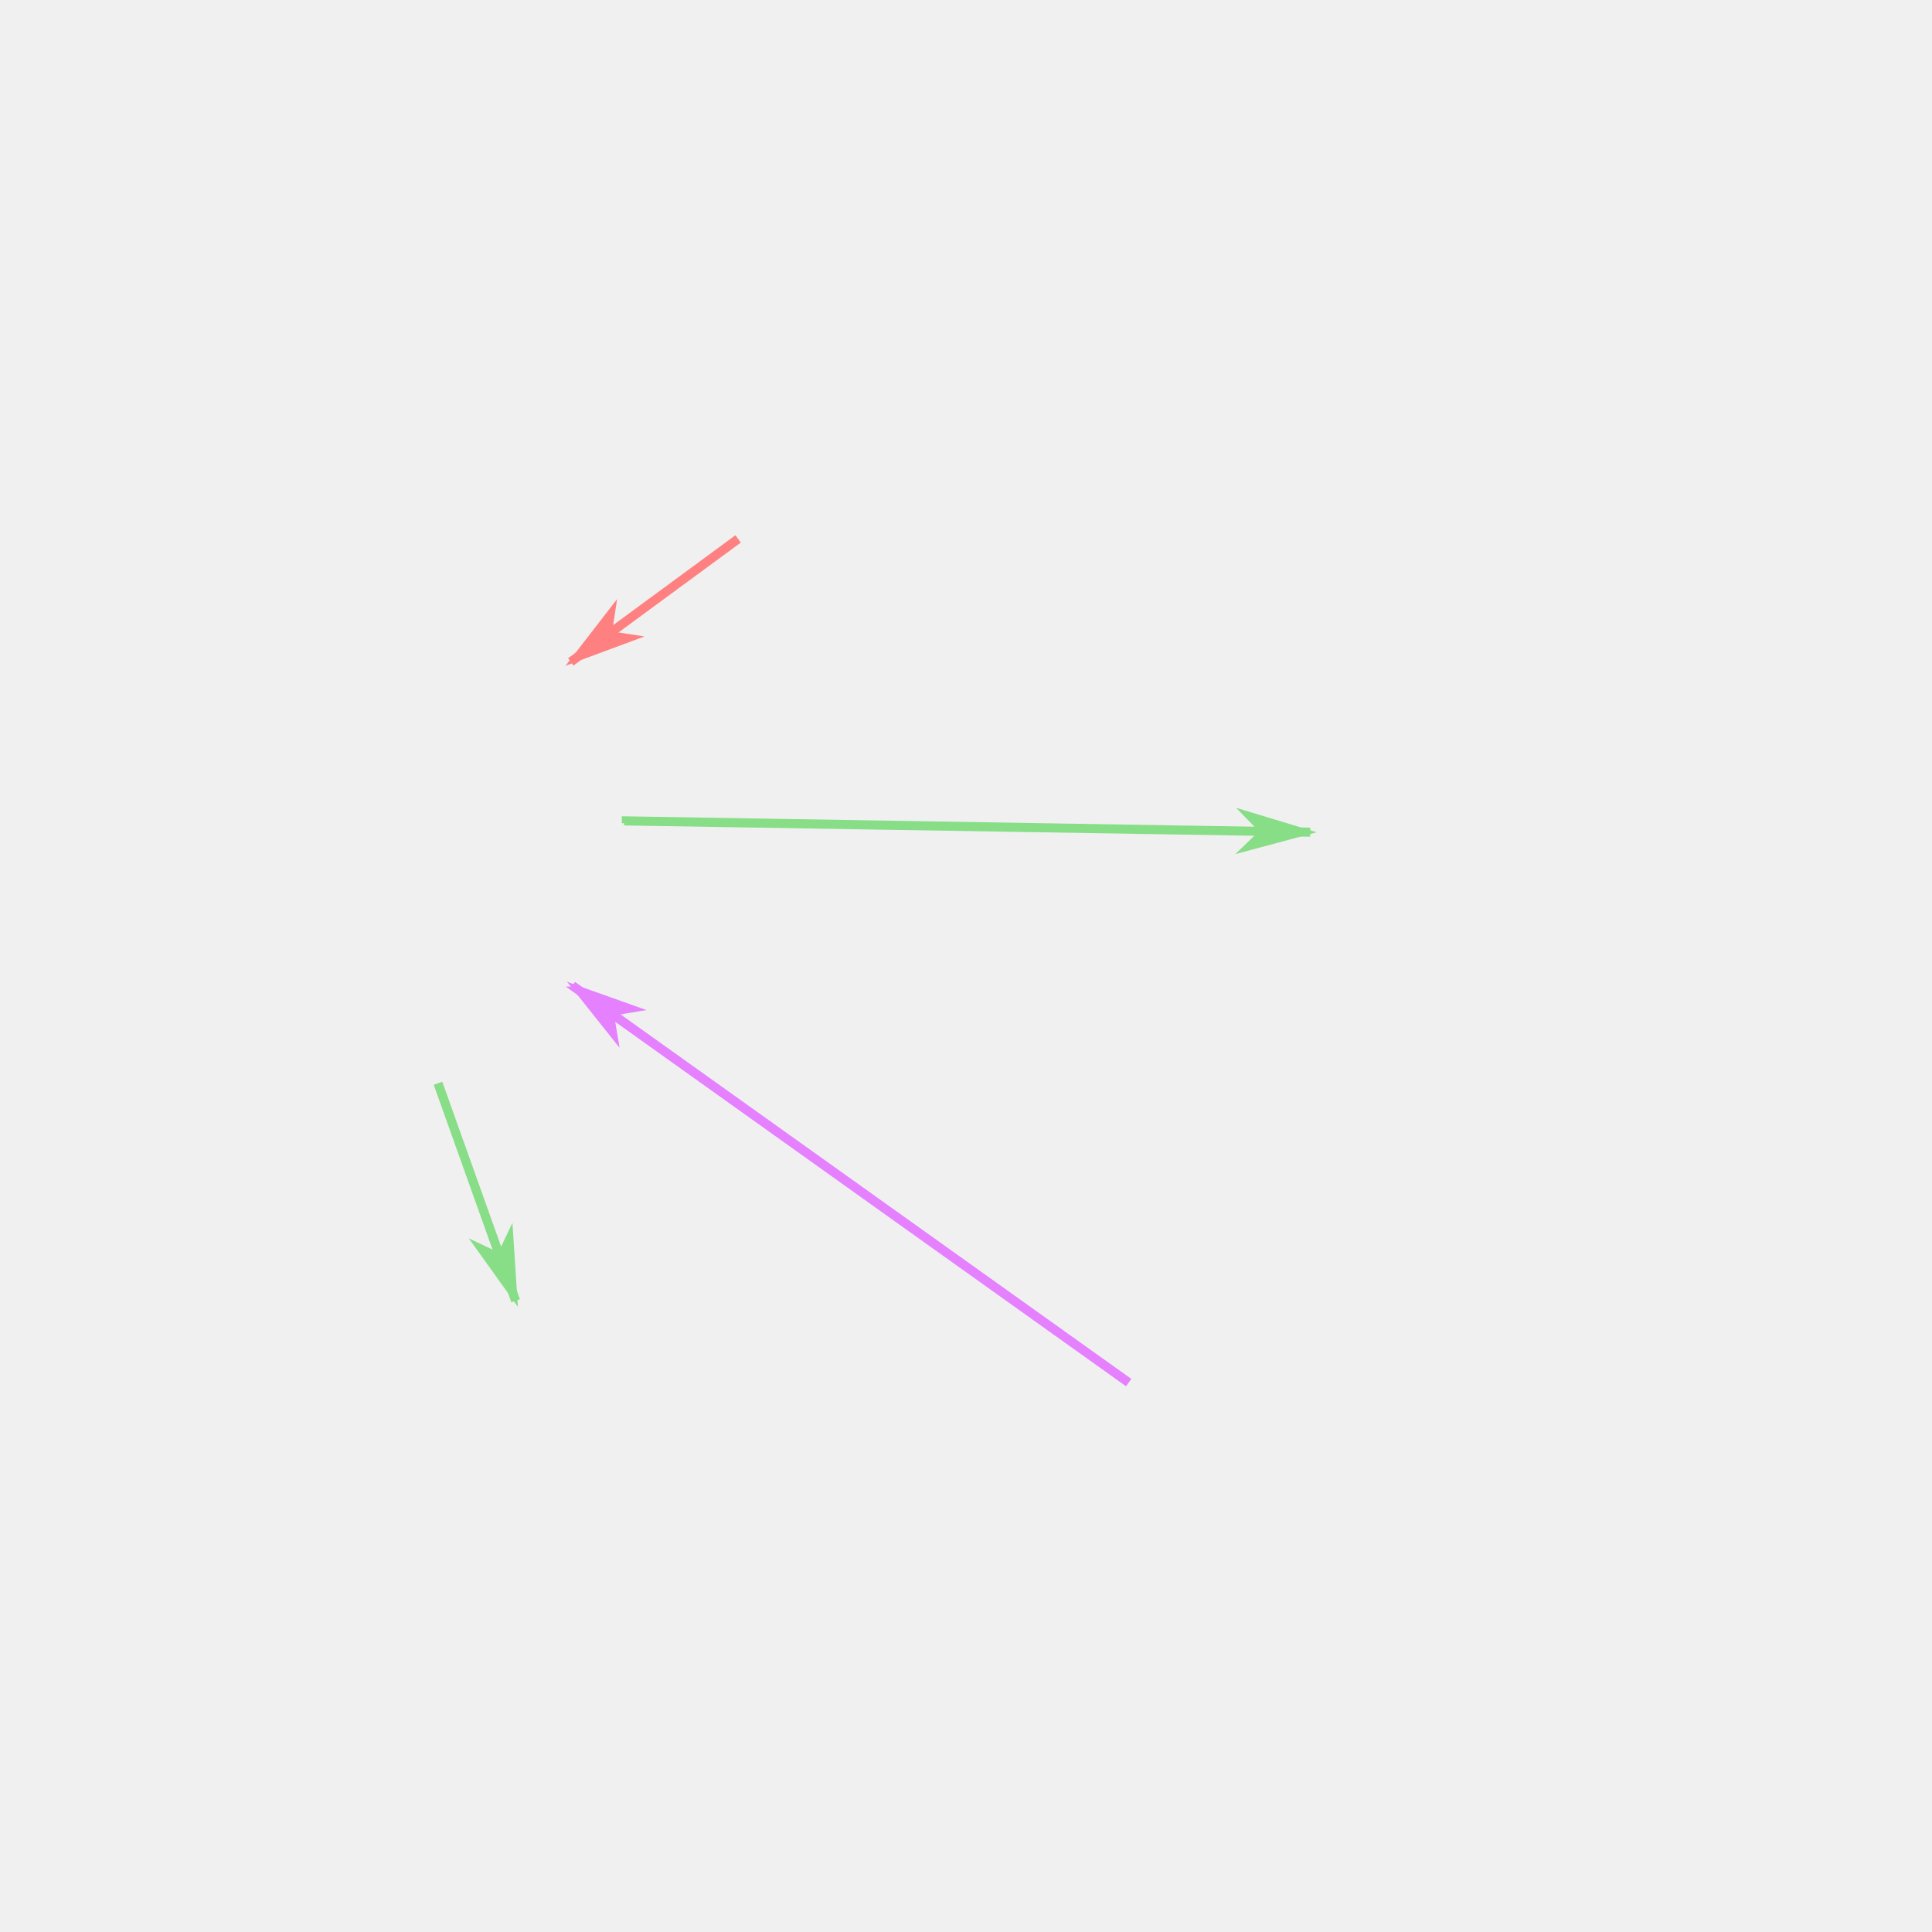
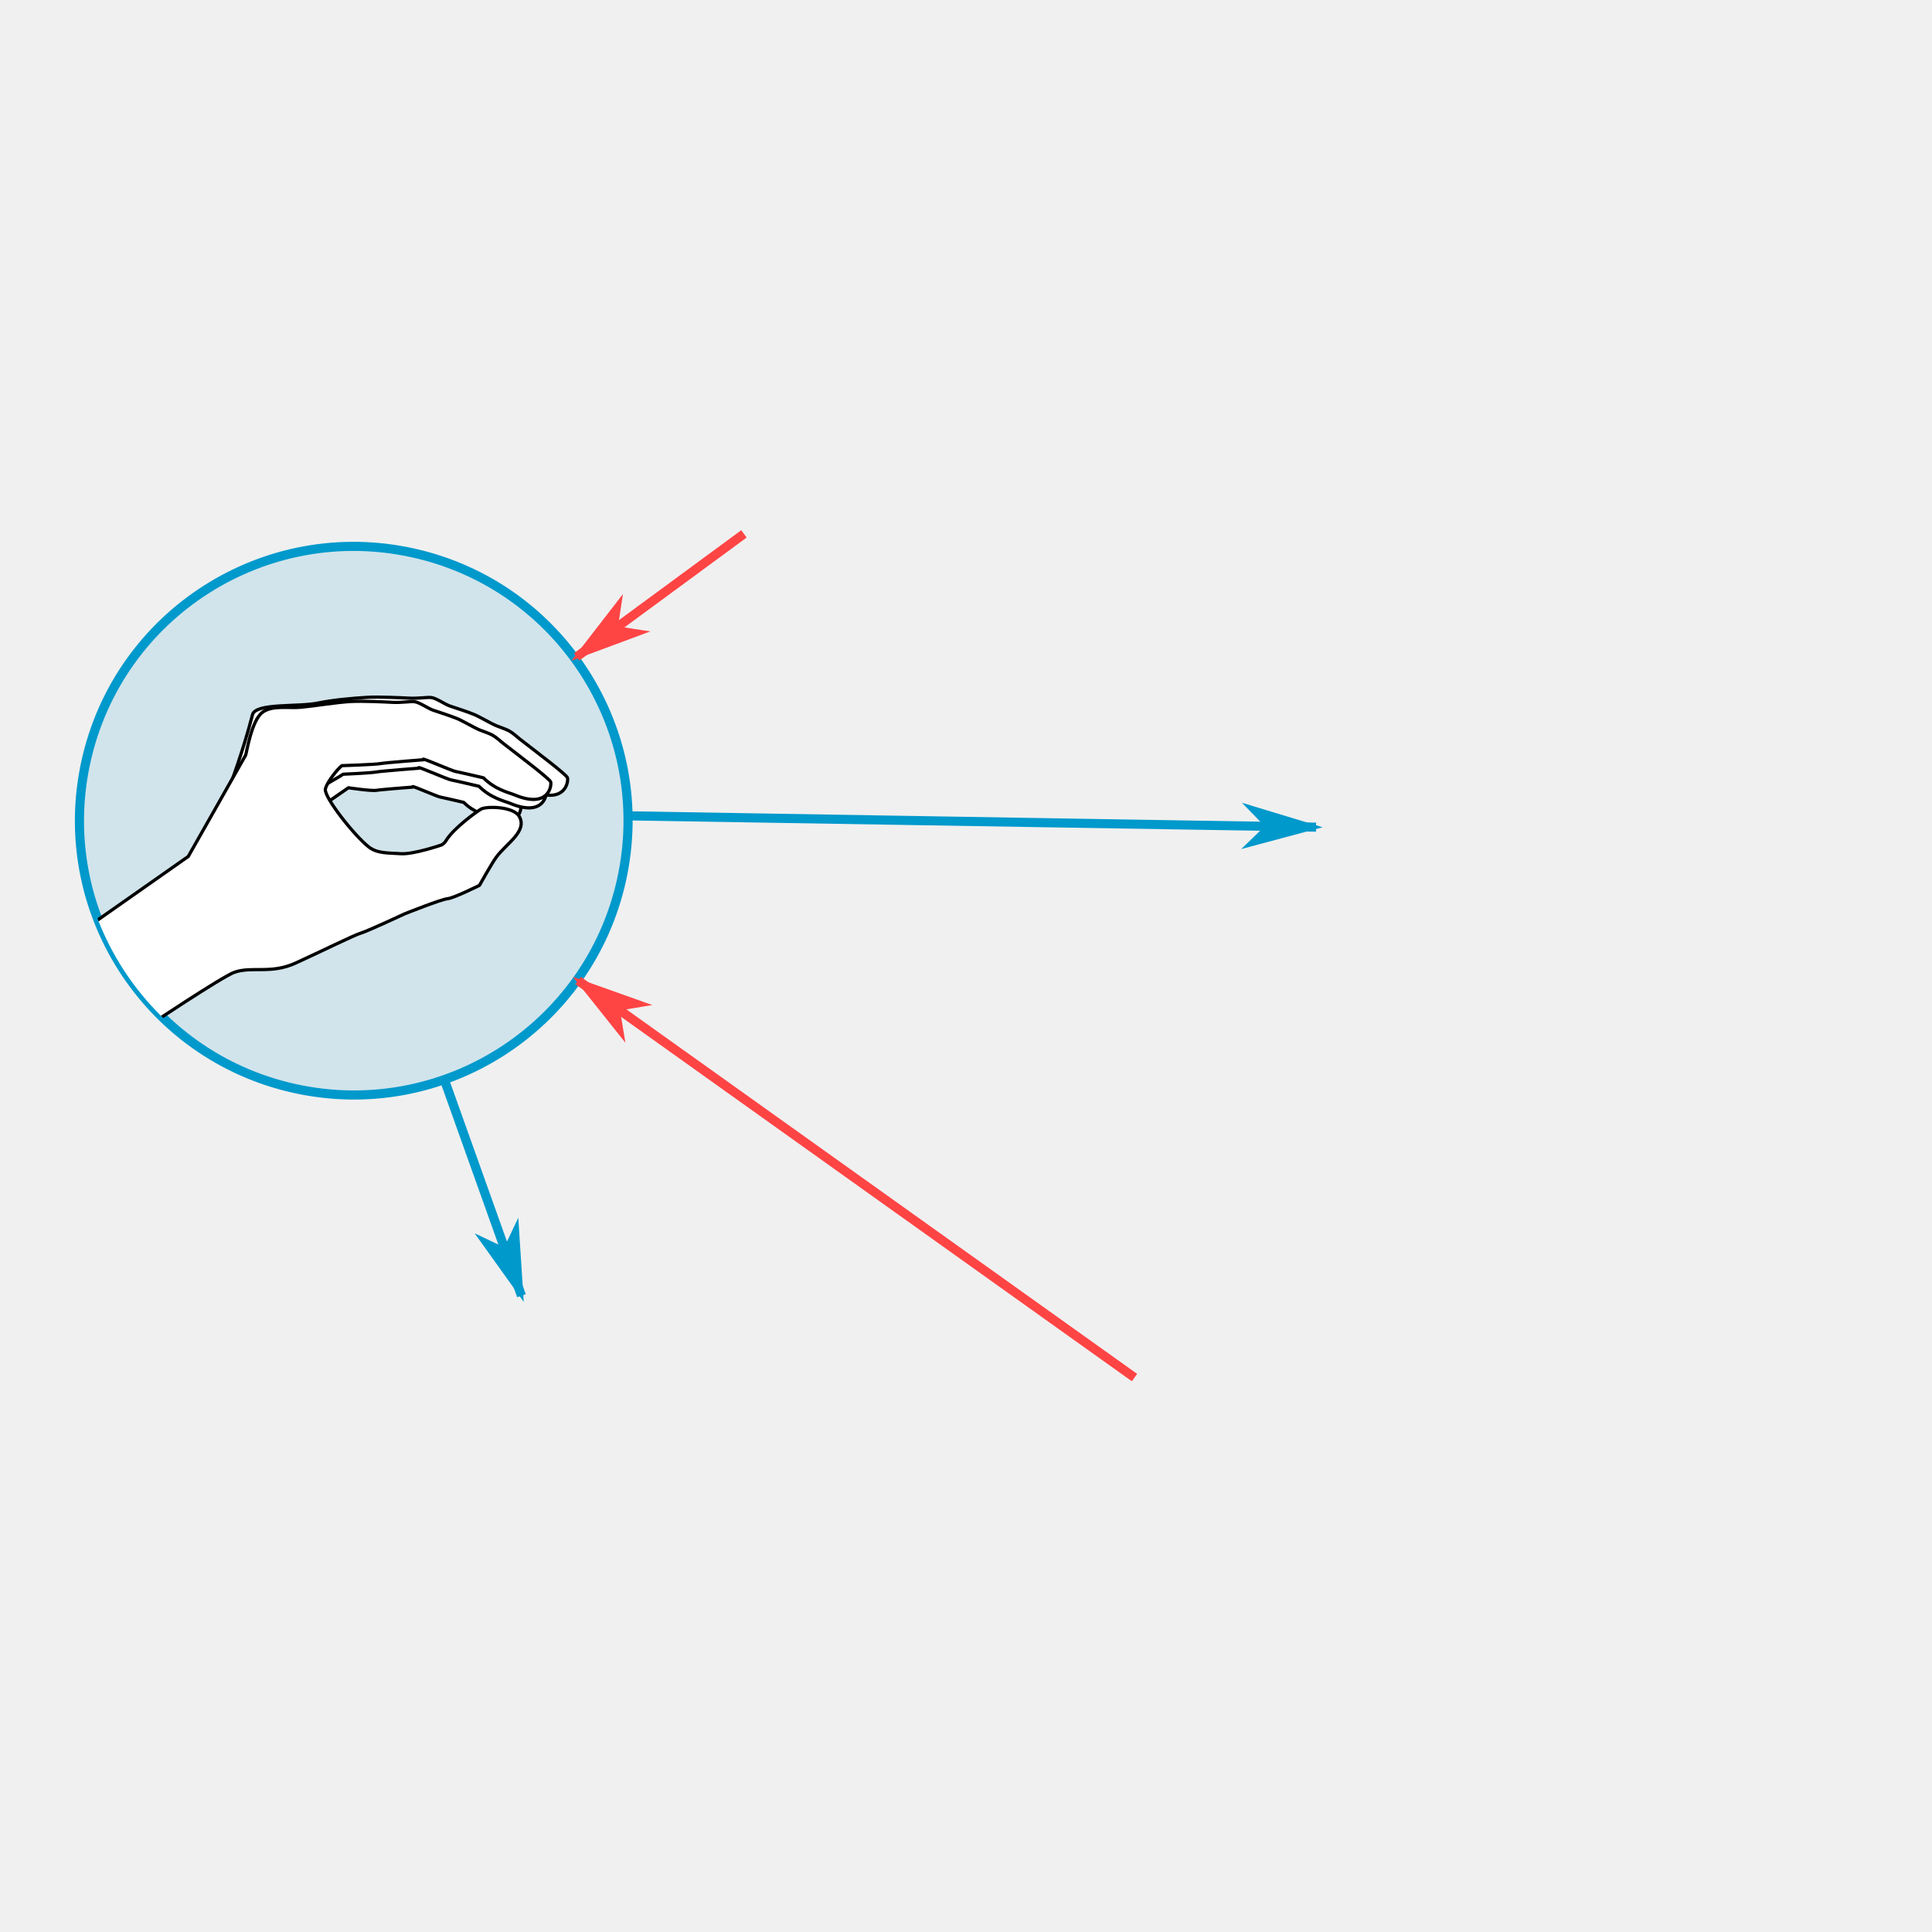
- <svg xmlns="http://www.w3.org/2000/svg" version="1.0" height="600" width="600" id="svg2">
+ <svg xmlns="http://www.w3.org/2000/svg" xmlns:xlink="http://www.w3.org/1999/xlink" version="1.0" height="600" width="600" id="svg2">
  <defs id="defs5">
    <marker orient="auto" refY="0.0" refX="0.0" id="Arrow1Lstart" style="overflow:visible">
      <path id="path3525" d="M 0.0,0.0 L 5.0,-5.0 L -12.5,0.0 L 5.0,5.0 L 0.0,0.0 z " style="fill-rule:evenodd;stroke:#000000;stroke-width:1.0pt;marker-start:none" transform="scale(0.8) translate(12.5,0)" />
    </marker>
    <marker orient="auto" refY="0.0" refX="0.0" id="Arrow1Lend" style="overflow:visible;">
      <path id="path3528" d="M 0.0,0.0 L 5.0,-5.0 L -12.5,0.0 L 5.0,5.0 L 0.0,0.0 z " style="fill-rule:evenodd;stroke:#000000;stroke-width:1.0pt;marker-start:none;" transform="scale(0.8) rotate(180) translate(12.5,0)" />
    </marker>
    <clipPath clipPathUnits="userSpaceOnUse" id="clipPath3428">
      <path style="opacity:1;fill:none;fill-opacity:1;stroke:#000000;stroke-width:11.44;stroke-linecap:round;stroke-linejoin:round;stroke-miterlimit:4;stroke-dasharray:none;stroke-opacity:1" id="path3430" d="M 217.681,-211.357 A 343.837,343.837 0 1 1 -469.994,-211.357 A 343.837,343.837 0 1 1 217.681,-211.357 z" transform="matrix(0.8741007,0,0,0.8741007,245.0872,124.2829)" />
    </clipPath>
    <clipPath clipPathUnits="userSpaceOnUse" id="clipPath3435">
-       <path transform="matrix(0.7964198,0,0,0.7964198,851.6414,-12.71287)" d="m 217.681,-211.357 a 343.837,343.837 0 1 1 -687.675,0 343.837,343.837 0 1 1 687.675,0 z" id="use3437" style="fill:#d7f4d7;fill-opacity:1;stroke:#87de87;stroke-width:11.44;stroke-linecap:round;stroke-linejoin:round;stroke-miterlimit:4;stroke-opacity:1;stroke-dasharray:none" />
+       <use x="0" y="0" xlink:href="#path3414" id="use3437" transform="matrix(0.9111305,0,0,0.9111305,835.6863,71.25828)" width="600" height="600" style="fill:none" />
    </clipPath>
    <clipPath clipPathUnits="userSpaceOnUse" id="clipPath3441">
-       <path transform="matrix(0.8741007,0,0,0.8741007,1073.76,442.1471)" d="m 217.681,-211.357 a 343.837,343.837 0 1 1 -687.675,0 343.837,343.837 0 1 1 687.675,0 z" id="use3443" style="fill:#d7f4d7;fill-opacity:1;stroke:#87de87;stroke-width:11.44;stroke-linecap:round;stroke-linejoin:round;stroke-miterlimit:4;stroke-opacity:1;stroke-dasharray:none" />
+       <use x="0" y="0" xlink:href="#path3414" id="use3443" transform="translate(1056.249,534.3086)" width="600" height="600" />
    </clipPath>
    <clipPath clipPathUnits="userSpaceOnUse" id="clipPath3447">
-       <path transform="matrix(0.8741007,0,0,0.8741007,467.7157,442.1471)" d="m 217.681,-211.357 a 343.837,343.837 0 1 1 -687.675,0 343.837,343.837 0 1 1 687.675,0 z" id="use3449" style="fill:#d7f4d7;fill-opacity:1;stroke:#87de87;stroke-width:11.44;stroke-linecap:round;stroke-linejoin:round;stroke-miterlimit:4;stroke-opacity:1;stroke-dasharray:none" />
+       <use x="0" y="0" xlink:href="#path3414" id="use3449" transform="translate(450.2044,534.3086)" width="600" height="600" />
    </clipPath>
    <clipPath clipPathUnits="userSpaceOnUse" id="clipPath3453">
-       <path transform="matrix(0.8741007,0,0,0.8741007,-150.6969,543.5667)" d="m 217.681,-211.357 a 343.837,343.837 0 1 1 -687.675,0 343.837,343.837 0 1 1 687.675,0 z" id="use3455" style="fill:#d7f4d7;fill-opacity:1;stroke:#87de87;stroke-width:11.44;stroke-linecap:round;stroke-linejoin:round;stroke-miterlimit:4;stroke-opacity:1;stroke-dasharray:none" />
+       <use x="0" y="0" xlink:href="#path3414" id="use3455" transform="translate(-168.2083,635.7282)" width="600" height="600" />
    </clipPath>
  </defs>
  <g id="g12095" transform="translate(-4.540359,-1.925083)">
-     <path style="fill:#87de87;fill-opacity:1;fill-rule:evenodd;stroke:#87de87;stroke-width:1.417;stroke-linecap:butt;stroke-linejoin:miter;stroke-miterlimit:4;stroke-opacity:1;stroke-dasharray:none" d="m 163.771,405.446 -23.632,-66.204 1.332,-0.471 23.632,66.204 -1.332,0.471 z" id="path3502" />
-     <path style="fill:#87de87;fill-rule:evenodd;stroke:#87de87;stroke-width:1.134pt;marker-start:none" d="m 159.688,391.865 3.432,-7.243 1.331,20.588 -12.007,-16.777 7.243,3.432 z" id="path12149" />
-     <path style="fill:#ff8080;fill-opacity:1;fill-rule:evenodd;stroke:#ff8080;stroke-width:1.417;stroke-linecap:butt;stroke-linejoin:miter;stroke-miterlimit:4;stroke-opacity:1;stroke-dasharray:none" d="m 182.79,207.628 -0.831,-1.135 50.825,-37.355 0.831,1.135 -50.825,37.355 z" id="path3508" />
-     <path style="fill:#ff8080;fill-rule:evenodd;stroke:#ff8080;stroke-width:1.134pt;marker-start:none" d="m 193.794,198.668 7.924,1.21 -19.341,7.182 12.627,-16.316 -1.21,7.924 z" id="path12173" />
-     <path style="fill:#e580ff;fill-opacity:1;fill-rule:evenodd;stroke:#e580ff;stroke-width:1.417;stroke-linecap:butt;stroke-linejoin:miter;stroke-miterlimit:4;stroke-opacity:1;stroke-dasharray:none" d="m 182.449,309.013 0.843,-1.159 171.598,122.46 -0.819,1.14 -171.623,-122.441 z" id="path3512" />
-     <path style="fill:#e580ff;fill-rule:evenodd;stroke:#e580ff;stroke-width:1.134pt;marker-start:none" d="m 194.41,316.663 1.321,7.906 -12.855,-16.137 19.44,6.91 -7.906,1.321 z" id="path12189" />
-     <path style="fill:#87de87;fill-opacity:1;fill-rule:evenodd;stroke:#87de87;stroke-width:1.417;stroke-linecap:butt;stroke-linejoin:miter;stroke-miterlimit:4;stroke-opacity:1;stroke-dasharray:none" d="m 198.353,257.571 0.009,-1.425 212.383,3.505 -0.028,1.4 -212.364,-3.481 z" id="path3514" />
-     <path style="fill:#87de87;fill-rule:evenodd;stroke:#87de87;stroke-width:1.134pt;marker-start:none" d="m 396.569,260.116 -5.574,-5.76 19.742,5.993 -19.928,5.341 5.76,-5.574 z" id="path12197" />
+     <path transform="matrix(0.241857,0.05354973,-0.05354973,0.241857,133.5974,314.6715)" d="m 217.681,-211.357 c 0,189.896 -153.941,343.837 -343.837,343.837 -189.896,0 -343.837,-153.941 -343.837,-343.837 0,-189.896 153.941,-343.837 343.837,-343.837 189.896,0 343.837,153.941 343.837,343.837 z" id="path3414" style="fill:#0099cc;fill-opacity:0.129;stroke:#0099cc;stroke-width:11.44;stroke-linecap:round;stroke-linejoin:round;stroke-miterlimit:4;stroke-opacity:1;stroke-dasharray:none" />
+     <g clip-path="url(#clipPath3428)" transform="matrix(0.2766923,0.06126266,-0.06126266,0.2766923,73.39757,265.2687)" id="g3384">
+       <path style="fill:#ffffff;fill-opacity:1;stroke:#000000;stroke-width:3.529;stroke-linecap:round;stroke-linejoin:round;stroke-miterlimit:4;stroke-opacity:1;stroke-dasharray:none" d="m 150.283,-156.17 c -4.53,0.724 -27.254,4.559 -38.081,7.648 -13.295,3.793 -30.372,10.786 -43.52,15.065 -10.892,3.545 -26.248,3.645 -33.897,12.179 -8.578,9.57 -6.352,40.645 -6.771,42.321 l 58.172,26.597 c -0.588,-5.299 31.282,-37.449 35.048,-42.057 0,0 25.68,-1.809 30.702,-3.904 5.021,-2.094 38.08,-12.065 38.08,-12.065 l -0.165,-0.496 c -0.302,-0.907 28.407,4.783 31.726,4.642 3.342,-0.142 26.59,0.144 26.59,0.144 13.336,8.511 25.915,8.198 32.014,9.279 32.103,5.686 31.775,-14.408 29.848,-18.944 -1.098,-2.586 -35.416,-18.163 -50.821,-25.481 -3.827,-1.818 -7.56,-4.178 -11.625,-5.367 -3.208,-0.938 -8.978,-1.503 -12.275,-2.051 -5.384,-0.896 -17.531,-4.908 -22.912,-5.82 -7.021,-1.19 -16.381,-2.007 -23.461,-2.778 -4.849,-0.528 -13.471,-4.268 -18.318,-3.974 -3.706,0.224 -11.825,3.705 -20.334,5.064 z" id="path3382" />
+       <path style="fill:#ffffff;fill-opacity:1;stroke:#000000;stroke-width:3.529;stroke-linecap:round;stroke-linejoin:round;stroke-miterlimit:4;stroke-opacity:1;stroke-dasharray:none" d="m 145.09,-186.1 c -5.345,0.855 -32.162,5.385 -44.939,9.033 -15.689,4.48 -35.842,12.739 -51.356,17.793 -12.854,4.187 -30.974,4.305 -40.001,14.384 -10.122,11.303 -7.496,48.006 -7.99,49.985 L 69.451,-63.492 c -0.694,-6.259 38.498,-38.729 42.942,-44.171 0,0 28.722,-7.639 34.647,-10.113 5.926,-2.474 44.937,-14.25 44.937,-14.25 l -0.195,-0.586 c -0.356,-1.071 33.522,5.649 37.439,5.482 3.943,-0.168 31.378,0.171 31.378,0.171 15.737,10.053 30.581,9.683 37.779,10.959 37.884,6.715 37.496,-17.017 35.223,-22.375 -1.296,-3.054 -41.793,-21.452 -59.972,-30.095 -4.516,-2.147 -8.921,-4.934 -13.719,-6.339 -3.785,-1.108 -10.595,-1.775 -14.485,-2.423 -6.354,-1.058 -20.688,-5.797 -27.038,-6.874 -8.286,-1.405 -19.331,-2.37 -27.686,-3.281 -5.722,-0.624 -15.897,-5.041 -21.617,-4.694 -4.374,0.265 -13.955,4.376 -23.995,5.981 z" id="path3380" />
+       <path style="fill:#ffffff;fill-opacity:1;stroke:#000000;stroke-width:3.529;stroke-linecap:round;stroke-linejoin:round;stroke-miterlimit:4;stroke-opacity:1;stroke-dasharray:none" d="m 164.879,-204.652 c -5.345,0.855 -32.162,5.385 -44.939,9.033 -15.689,4.48 -36.479,11.09 -51.356,17.793 -20.275,9.134 -66.742,14.467 -67.211,27.989 -1.465,42.224 -7.496,83.874 -7.99,85.853 L 79.346,-109.255 c -0.694,-6.259 34.787,-12.755 39.231,-18.198 0,0 42.327,-6.402 48.253,-8.876 5.926,-2.474 44.937,-14.25 44.937,-14.25 l -0.195,-0.586 c -0.356,-1.071 33.522,5.649 37.439,5.482 3.943,-0.168 31.378,0.171 31.378,0.171 15.737,10.053 30.581,9.683 37.779,10.959 37.884,6.715 37.496,-17.017 35.223,-22.375 -1.296,-3.054 -41.793,-21.452 -59.972,-30.095 -4.516,-2.147 -8.921,-4.934 -13.719,-6.339 -3.785,-1.108 -10.595,-1.775 -14.485,-2.423 -6.354,-1.058 -20.688,-5.797 -27.038,-6.874 -8.286,-1.405 -19.331,-2.37 -27.686,-3.281 -5.722,-0.624 -15.897,-5.041 -21.617,-4.694 -4.374,0.265 -13.955,4.376 -23.995,5.981 z" id="path3378" />
+       <path style="fill:#ffffff;fill-opacity:1;stroke:#000000;stroke-width:3.529;stroke-linecap:round;stroke-linejoin:round;stroke-miterlimit:4;stroke-opacity:1;stroke-dasharray:none" d="m 147.905,-196.204 c -5.345,0.855 -32.162,5.385 -44.939,9.033 -15.689,4.48 -35.842,12.739 -51.356,17.793 -12.854,4.187 -30.974,4.305 -40.001,14.384 -10.122,11.303 -7.496,48.006 -7.99,49.985 -0.494,1.979 -37.416,122.033 -37.416,122.033 l -102.419,111.954 95.879,82.982 c 0,0 71.858,-75.059 83.516,-82.08 17.841,-10.744 39.338,-6.324 63.191,-24.278 24.452,-18.404 56.22,-43.983 62.64,-47.446 6.419,-3.463 42.542,-31.174 42.542,-31.174 0,0 35.583,-24.17 42.002,-26.149 6.419,-1.979 31.076,-21.883 31.076,-21.883 0,0 7.956,-26.54 11.314,-34.146 7.567,-17.137 27.431,-35.046 14.959,-49.01 -8.526,-9.545 -37.621,-3.271 -42.6,1.135 -3.839,3.397 -24.919,26.969 -30.009,41.991 -1.384,4.086 -3.942,5.861 -3.942,5.861 0,0 -27.957,17.04 -41.508,18.939 -12.061,1.69 -24.732,5.683 -35.7,0.379 -18.925,-9.152 -59.153,-42.395 -60.141,-51.3 -0.694,-6.259 7.577,-23.887 12.021,-29.329 0,0 34.906,-8.876 40.832,-11.35 5.926,-2.474 44.937,-14.25 44.937,-14.25 l -0.195,-0.586 c -0.356,-1.071 33.522,5.649 37.439,5.482 3.943,-0.168 31.378,0.171 31.378,0.171 15.737,10.053 30.581,9.683 37.779,10.959 37.884,6.715 37.496,-17.017 35.223,-22.375 -1.296,-3.054 -41.793,-21.452 -59.972,-30.095 -4.516,-2.147 -8.921,-4.934 -13.719,-6.339 -3.785,-1.108 -10.595,-1.775 -14.485,-2.423 -6.354,-1.058 -20.688,-5.797 -27.038,-6.874 -8.286,-1.405 -19.331,-2.37 -27.686,-3.281 -5.722,-0.624 -15.897,-5.041 -21.617,-4.694 -4.374,0.265 -13.955,4.376 -23.995,5.981 z" id="path3373" />
+     </g>
+     <g id="g12143" style="fill:#0099cc;stroke:#0099cc;fill-opacity:1;stroke-opacity:1" transform="matrix(0.6088656,0.7932734,0.7932734,-0.6088656,-107.5015,274.7439)">
+       <path style="fill:#0099cc;fill-opacity:1;fill-rule:evenodd;stroke:#0099cc;stroke-width:1.417;stroke-linecap:butt;stroke-linejoin:miter;stroke-miterlimit:4;stroke-opacity:1;stroke-dasharray:none" d="m 268.719,138 -66.906,21.562 0.438,1.344 66.906,-21.562 L 268.719,138 z" id="path3502" />
+       <path style="fill:#0099cc;fill-rule:evenodd;stroke:#0099cc;stroke-width:1.134pt;marker-start:none;fill-opacity:1;stroke-opacity:1" d="m 255.459,143.03 -3.656,7.133 17.143,-11.479 -20.62,0.69 7.133,3.656 z" id="path12149" />
+     </g>
+     <g id="g12167" style="fill:#ff4444;stroke:#ff4444;fill-opacity:1;stroke-opacity:1" transform="matrix(0.6088656,0.7932734,0.7932734,-0.6088656,-107.5015,274.7439)">
+       <path style="fill:#ff4444;fill-opacity:1;fill-rule:evenodd;stroke:#ff4444;stroke-width:1.417;stroke-linecap:butt;stroke-linejoin:miter;stroke-miterlimit:4;stroke-opacity:1;stroke-dasharray:none" d="m 123.375,273.531 -1.406,0.031 1.312,63.062 1.406,-0.031 -1.312,-63.062 z" id="path3508" />
+       <path style="fill:#ff4444;fill-rule:evenodd;stroke:#ff4444;stroke-width:1.134pt;marker-start:none;fill-opacity:1;stroke-opacity:1" d="m 122.967,287.715 5.784,5.549 -6.079,-19.716 -5.255,19.951 5.549,-5.784 z" id="path12173" />
+     </g>
+     <g id="g12183" style="fill:#ff4444;stroke:#ff4444;fill-opacity:1;stroke-opacity:1" transform="matrix(0.6088656,0.7932734,0.7932734,-0.6088656,-107.5015,274.7439)">
+       <path style="fill:#ff4444;fill-opacity:1;fill-rule:evenodd;stroke:#ff4444;stroke-width:1.417;stroke-linecap:butt;stroke-linejoin:miter;stroke-miterlimit:4;stroke-opacity:1;stroke-dasharray:none" d="m 203.594,211.531 -0.406,1.375 201.625,61.562 0.406,-1.344 -201.625,-61.594 z" id="path3512" />
+       <path style="fill:#ff4444;fill-rule:evenodd;stroke:#ff4444;stroke-width:1.134pt;marker-start:none;fill-opacity:1;stroke-opacity:1" d="m 216.944,216.362 7.076,-3.766 -20.628,-0.373 17.317,11.214 -3.766,-7.076 z" id="path12189" />
+     </g>
+     <g id="g12191" style="fill:#0099cc;stroke:#0099cc;stroke-opacity:1;fill-opacity:1" transform="matrix(0.6088656,0.7932734,0.7932734,-0.6088656,-107.5015,274.7439)">
+       <path style="fill:#0099cc;fill-opacity:1;fill-rule:evenodd;stroke:#0099cc;stroke-width:1.417;stroke-linecap:butt;stroke-linejoin:miter;stroke-miterlimit:4;stroke-opacity:1;stroke-dasharray:none" d="m 172.469,255.469 -1.125,0.875 132.094,166.344 1.094,-0.875 -132.062,-166.344 z" id="path3514" />
+       <path style="fill:#0099cc;fill-rule:evenodd;stroke:#0099cc;stroke-width:1.134pt;marker-start:none;stroke-opacity:1;fill-opacity:1" d="m 295.175,411.159 -7.963,-0.914 16.774,12.012 -7.897,-19.06 -0.914,7.963 z" id="path12197" />
+     </g>
  </g>
</svg>
